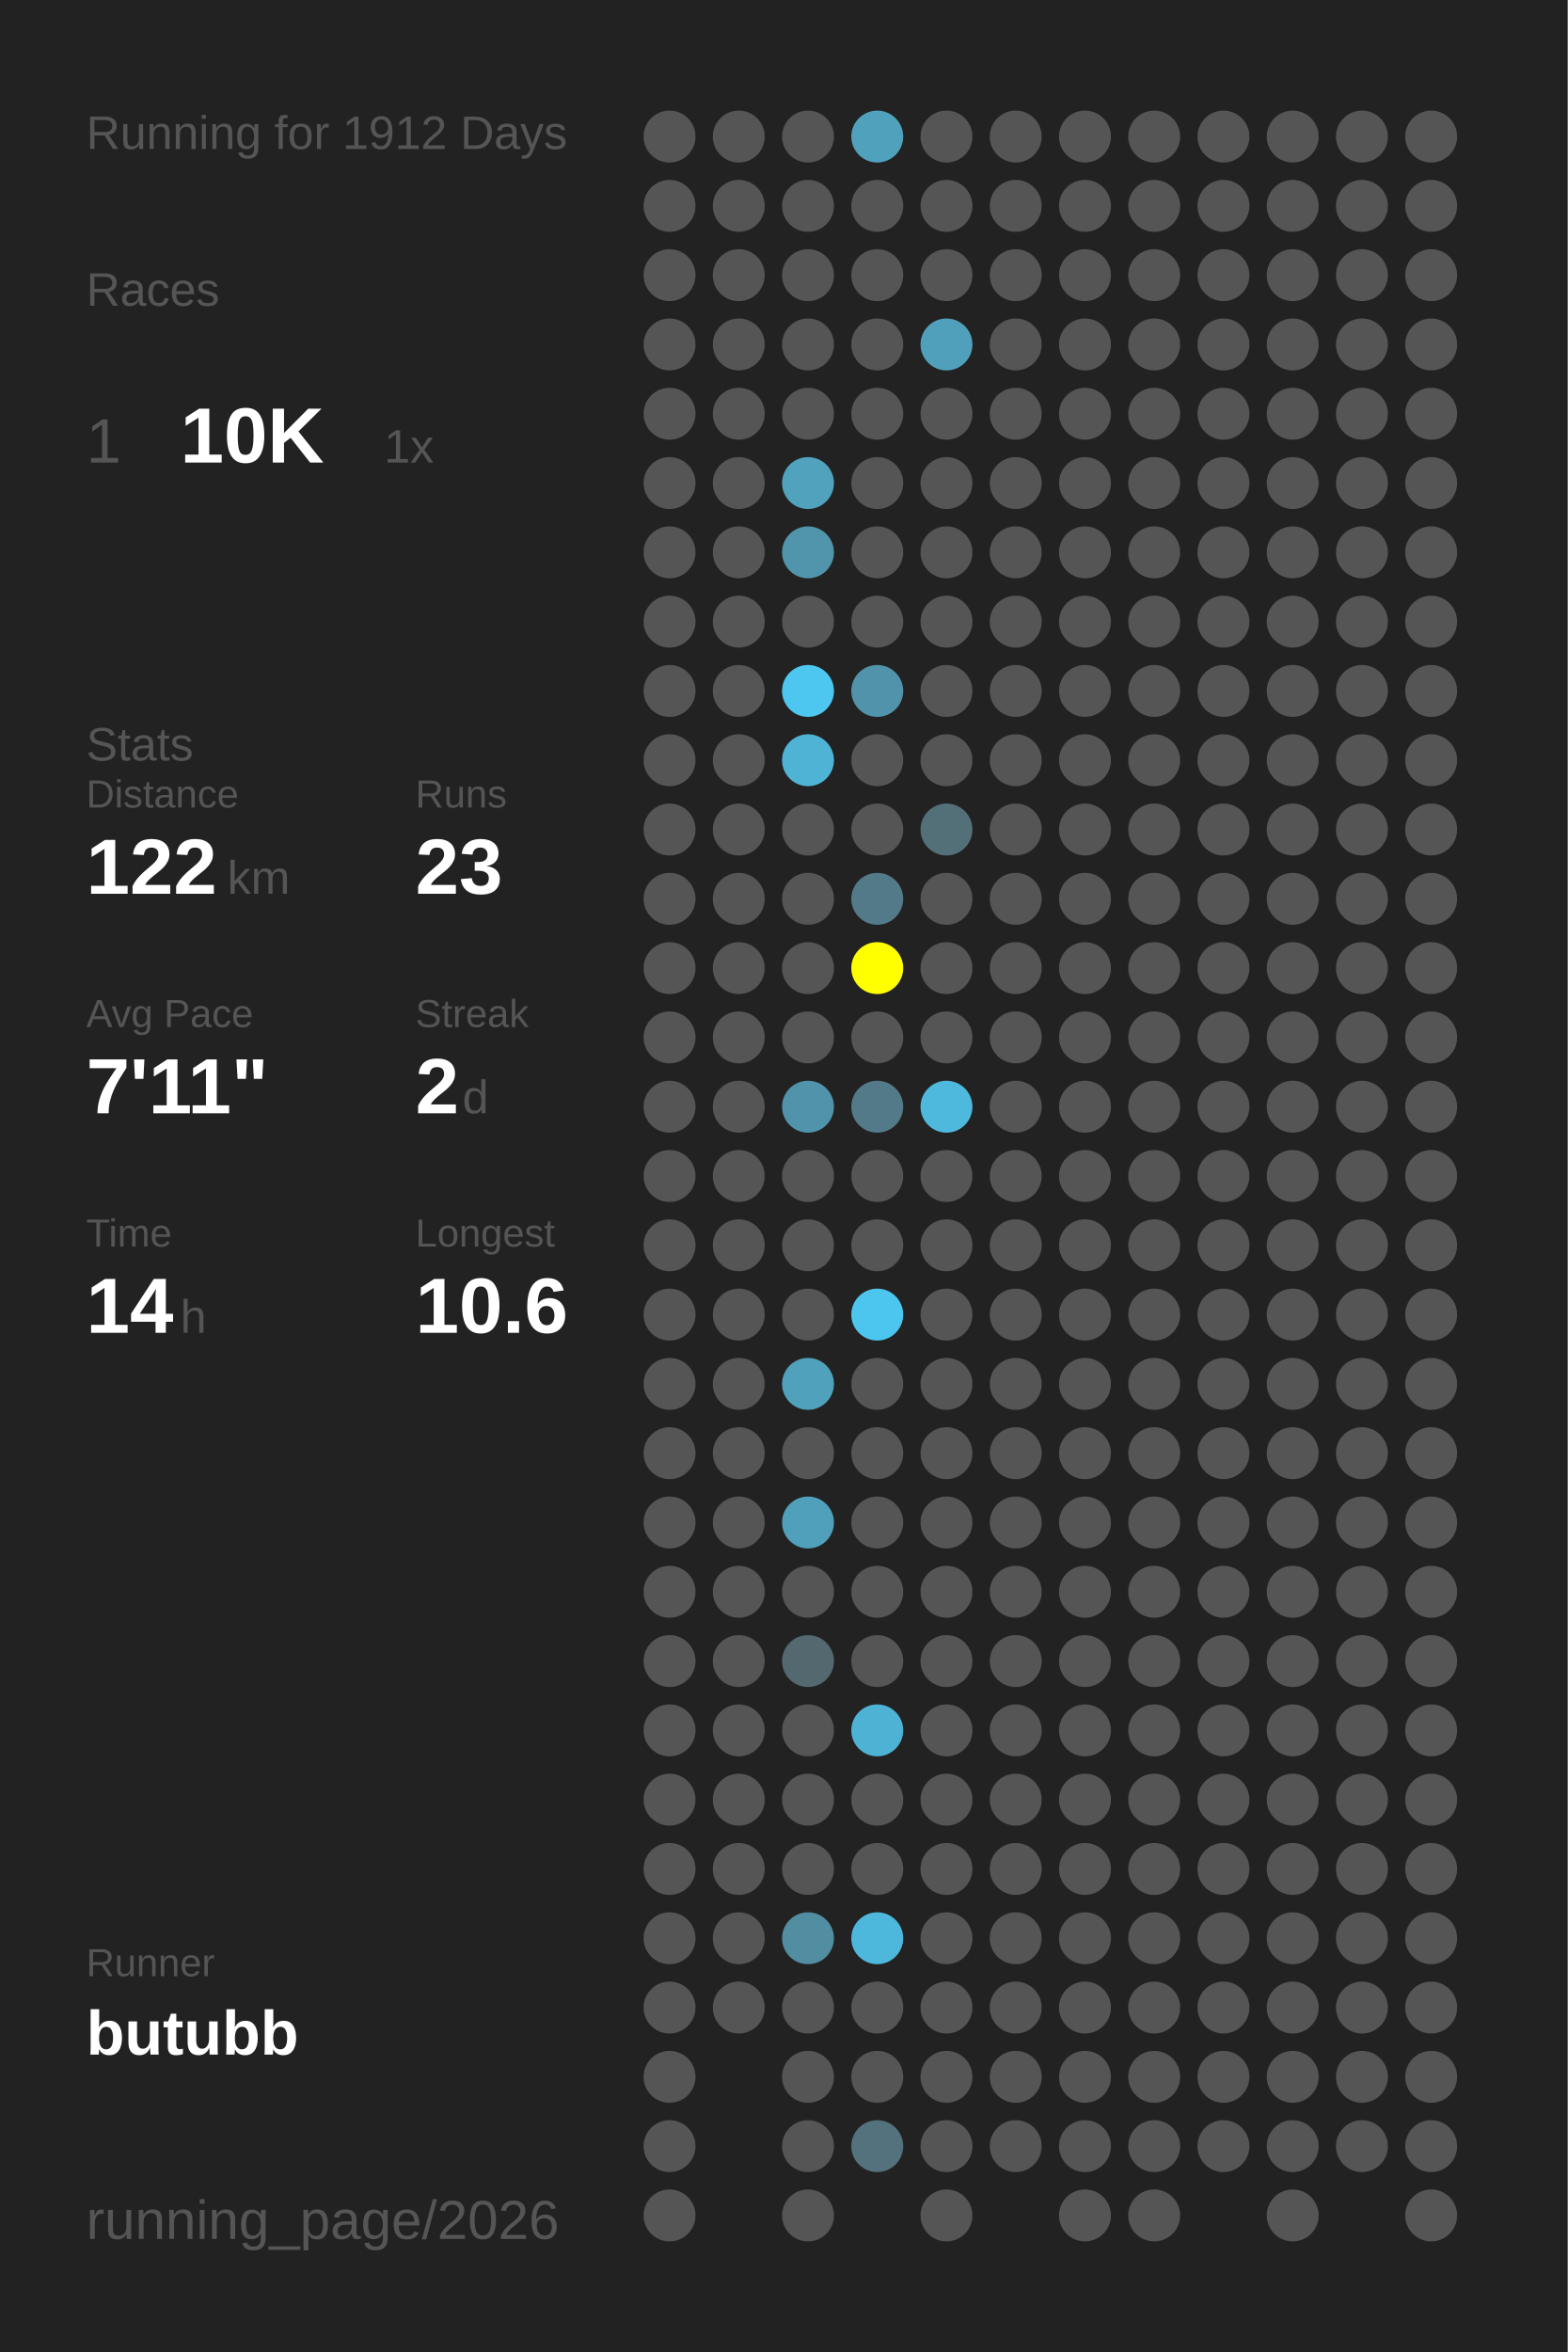
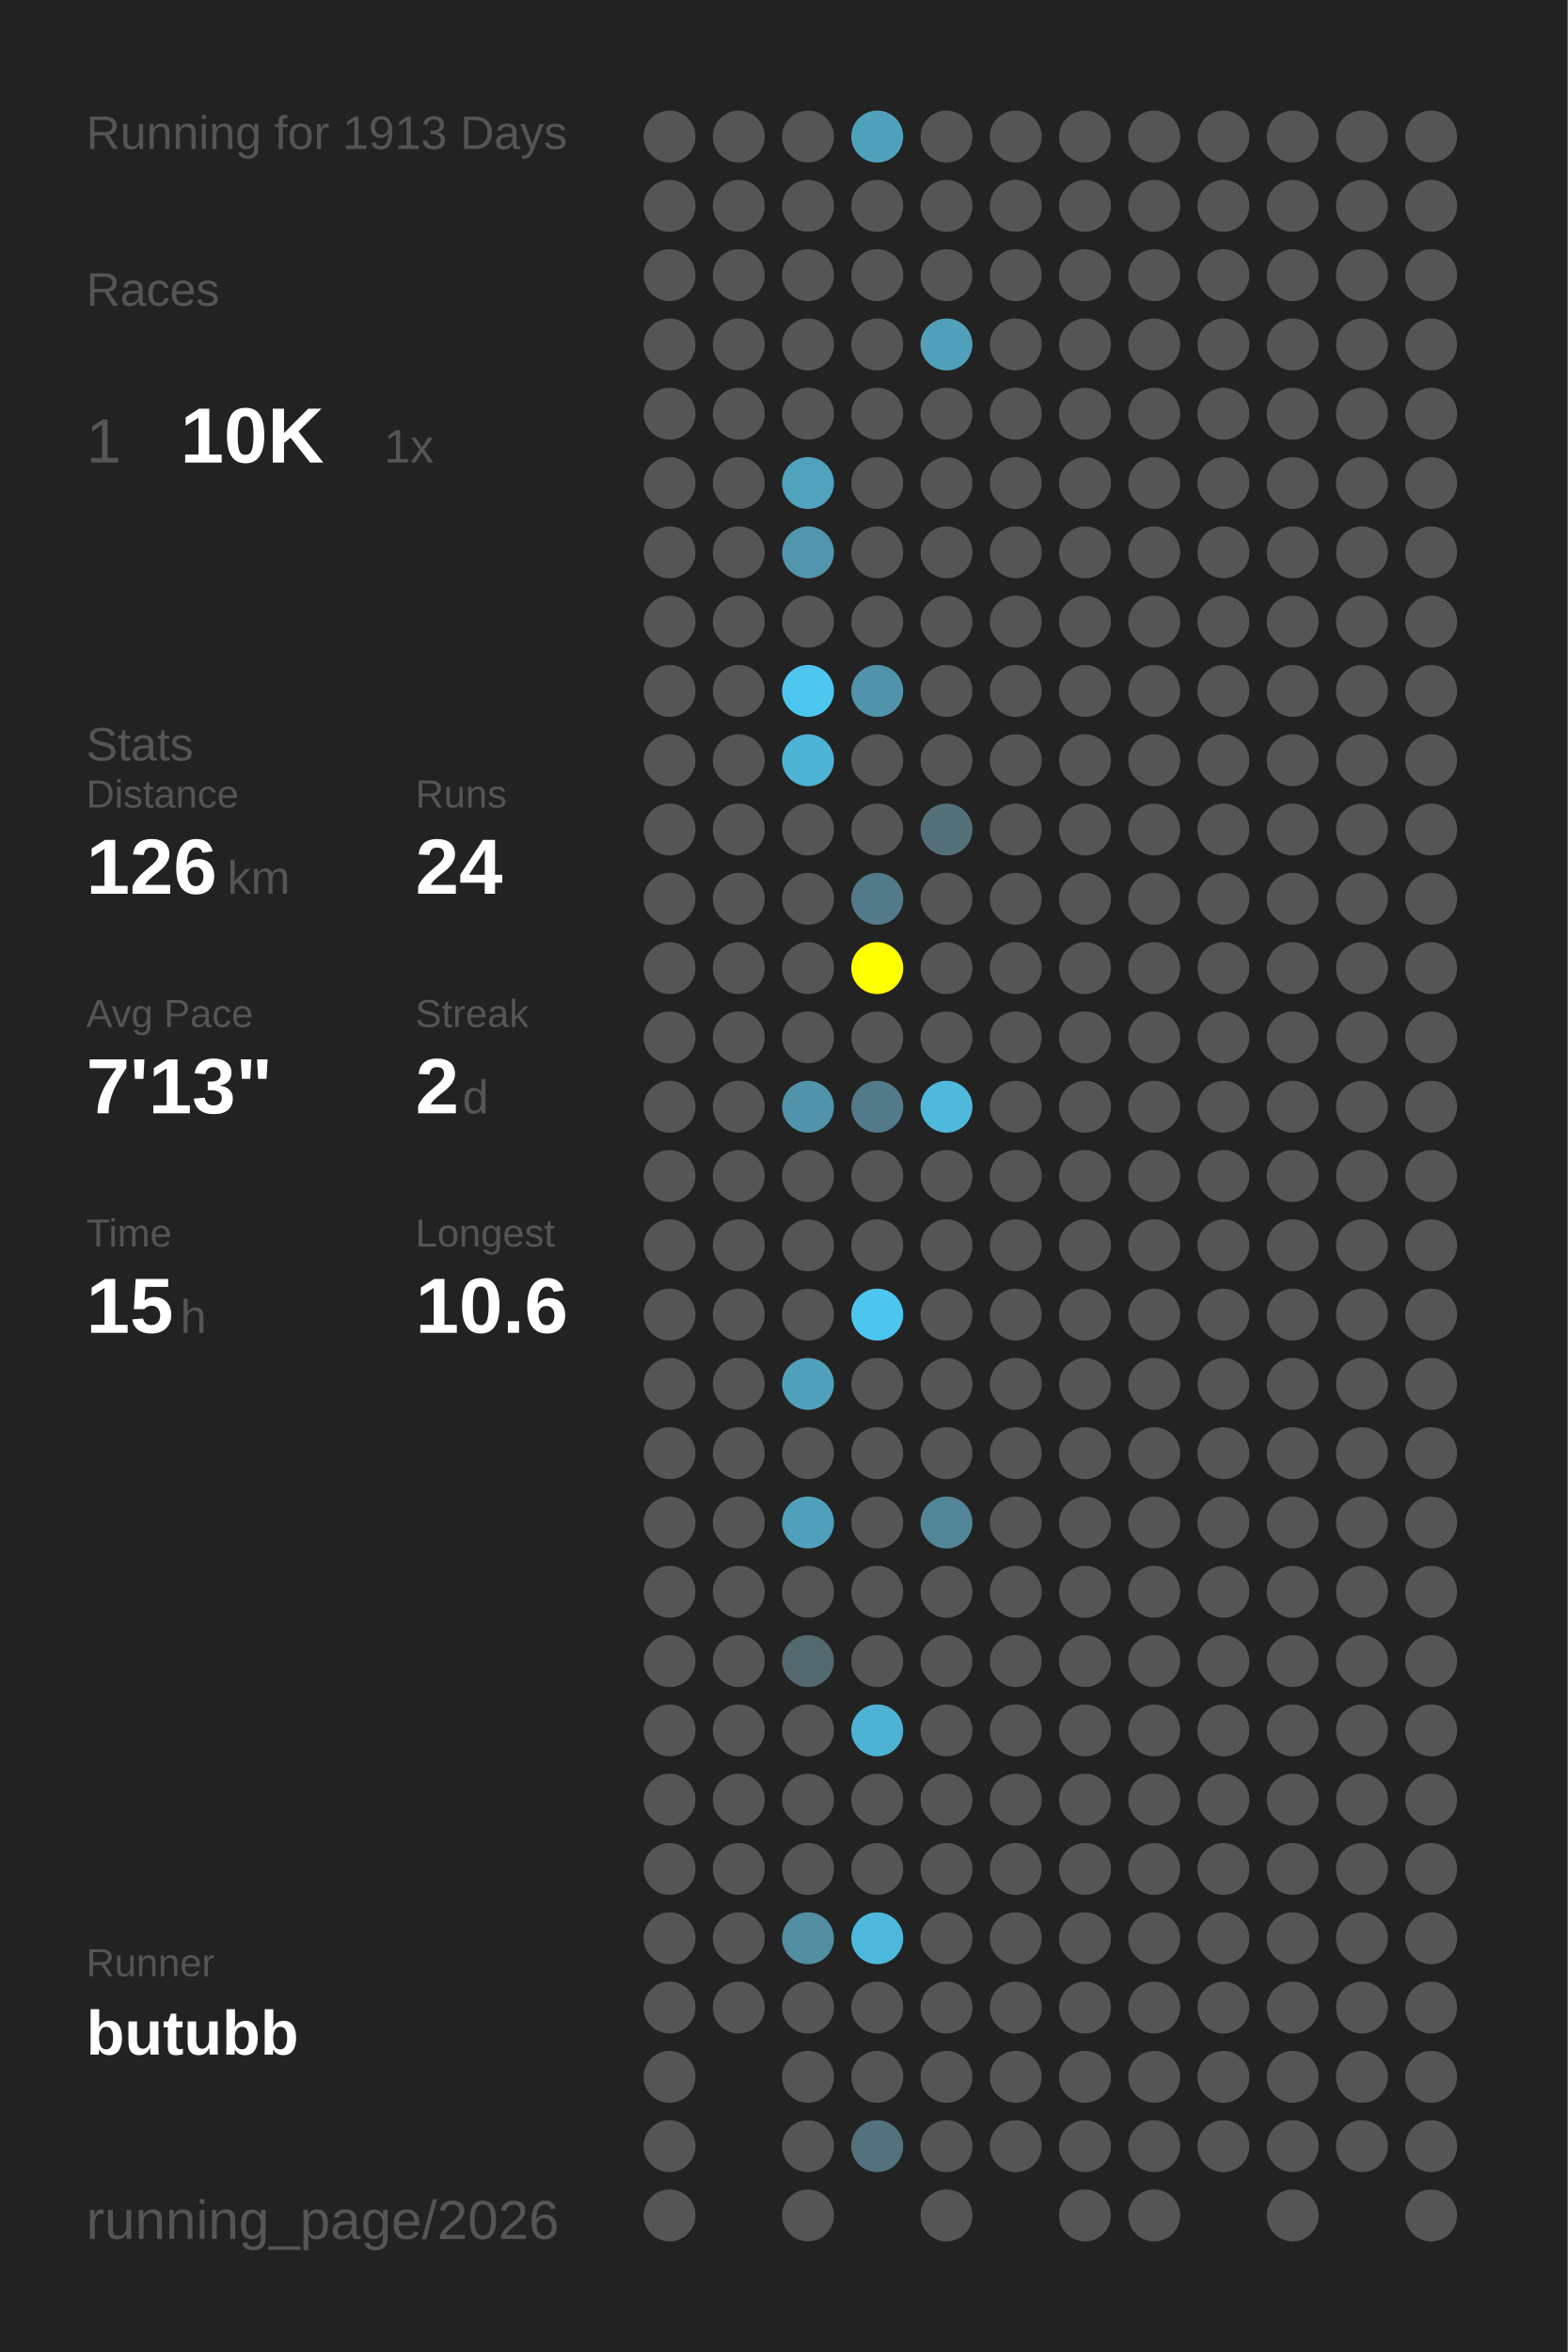
<svg xmlns="http://www.w3.org/2000/svg" baseProfile="full" height="300mm" version="1.1" viewBox="0,0,200,300" width="200mm">
  <defs />
  <rect fill="#222222" height="300" width="200" x="0" y="0" />
-   <text fill="#555555" style="font-size:6px; font-family:Arial;" x="11" y="19">Running for 1912 Days</text>
+   <text fill="#555555" style="font-size:6px; font-family:Arial;" x="11" y="19">Running for 1913 Days</text>
  <text fill="#555555" style="font-size:6px; font-family:Arial;" x="11" y="39">Races</text>
  <text fill="#555555" style="font-size:8px; font-family:Arial;" x="11" y="59">1</text>
  <text fill="#FFFFFF" style="font-size:10px; font-family:Arial; font-weight:bold;" x="23" y="59">10K</text>
  <text fill="#555555" style="font-size:6px; font-family:Arial;" x="49" y="59">1x</text>
  <text fill="#555555" style="font-size:6px; font-family:Arial;" x="11" y="97">Stats</text>
  <text fill="#555555" style="font-size:5px; font-family:Arial;" x="11" y="103">Distance</text>
-   <text fill="#FFFFFF" style="font-size:10px; font-family:Arial; font-weight:bold;" x="11" y="114">122</text>
+   <text fill="#FFFFFF" style="font-size:10px; font-family:Arial; font-weight:bold;" x="11" y="114">126</text>
  <text fill="#555555" style="font-size:6px; font-family:Arial;" x="29" y="114">km</text>
  <text fill="#555555" style="font-size:5px; font-family:Arial;" x="53" y="103">Runs</text>
-   <text fill="#FFFFFF" style="font-size:10px; font-family:Arial; font-weight:bold;" x="53" y="114">23</text>
+   <text fill="#FFFFFF" style="font-size:10px; font-family:Arial; font-weight:bold;" x="53" y="114">24</text>
  <text fill="#555555" style="font-size:5px; font-family:Arial;" x="11" y="131">Avg Pace</text>
-   <text fill="#FFFFFF" style="font-size:10px; font-family:Arial; font-weight:bold;" x="11" y="142">7'11"</text>
+   <text fill="#FFFFFF" style="font-size:10px; font-family:Arial; font-weight:bold;" x="11" y="142">7'13"</text>
  <text fill="#555555" style="font-size:5px; font-family:Arial;" x="53" y="131">Streak</text>
  <text fill="#FFFFFF" style="font-size:10px; font-family:Arial; font-weight:bold;" x="53" y="142">2</text>
  <text fill="#555555" style="font-size:6px; font-family:Arial;" x="59" y="142">d</text>
  <text fill="#555555" style="font-size:5px; font-family:Arial;" x="11" y="159">Time</text>
-   <text fill="#FFFFFF" style="font-size:10px; font-family:Arial; font-weight:bold;" x="11" y="170">14</text>
+   <text fill="#FFFFFF" style="font-size:10px; font-family:Arial; font-weight:bold;" x="11" y="170">15</text>
  <text fill="#555555" style="font-size:6px; font-family:Arial;" x="23" y="170">h</text>
  <text fill="#555555" style="font-size:5px; font-family:Arial;" x="53" y="159">Longest</text>
  <text fill="#FFFFFF" style="font-size:10px; font-family:Arial; font-weight:bold;" x="53" y="170">10.6</text>
  <text fill="#555555" style="font-size:5px; font-family:Arial;" x="11" y="252.065">Runner</text>
  <text fill="#FFFFFF" style="font-size:8px; font-family:Arial; font-weight:bold;" x="11" y="262.065">butubb</text>
  <text fill="#555555" style="font-size:7px; font-family:Arial;" x="11" y="285.581">running_page/2026</text>
  <circle cx="85.417" cy="17.419" fill="#555555" r="3.312" />
  <circle cx="85.417" cy="26.258" fill="#555555" r="3.312" />
  <circle cx="85.417" cy="35.097" fill="#555555" r="3.312" />
  <circle cx="85.417" cy="43.935" fill="#555555" r="3.312" />
  <circle cx="85.417" cy="52.774" fill="#555555" r="3.312" />
  <circle cx="85.417" cy="61.613" fill="#555555" r="3.312" />
  <circle cx="85.417" cy="70.452" fill="#555555" r="3.312" />
  <circle cx="85.417" cy="79.29" fill="#555555" r="3.312" />
  <circle cx="85.417" cy="88.129" fill="#555555" r="3.312" />
  <circle cx="85.417" cy="96.968" fill="#555555" r="3.312" />
  <circle cx="85.417" cy="105.806" fill="#555555" r="3.312" />
  <circle cx="85.417" cy="114.645" fill="#555555" r="3.312" />
  <circle cx="85.417" cy="123.484" fill="#555555" r="3.312" />
  <circle cx="85.417" cy="132.323" fill="#555555" r="3.312" />
  <circle cx="85.417" cy="141.161" fill="#555555" r="3.312" />
  <circle cx="85.417" cy="150" fill="#555555" r="3.312" />
  <circle cx="85.417" cy="158.839" fill="#555555" r="3.312" />
  <circle cx="85.417" cy="167.677" fill="#555555" r="3.312" />
  <circle cx="85.417" cy="176.516" fill="#555555" r="3.312" />
  <circle cx="85.417" cy="185.355" fill="#555555" r="3.312" />
  <circle cx="85.417" cy="194.194" fill="#555555" r="3.312" />
  <circle cx="85.417" cy="203.032" fill="#555555" r="3.312" />
  <circle cx="85.417" cy="211.871" fill="#555555" r="3.312" />
  <circle cx="85.417" cy="220.71" fill="#555555" r="3.312" />
  <circle cx="85.417" cy="229.548" fill="#555555" r="3.312" />
  <circle cx="85.417" cy="238.387" fill="#555555" r="3.312" />
  <circle cx="85.417" cy="247.226" fill="#555555" r="3.312" />
  <circle cx="85.417" cy="256.065" fill="#555555" r="3.312" />
  <circle cx="85.417" cy="264.903" fill="#555555" r="3.312" />
  <circle cx="85.417" cy="273.742" fill="#555555" r="3.312" />
  <circle cx="85.417" cy="282.581" fill="#555555" r="3.312" />
  <circle cx="94.25" cy="17.419" fill="#555555" r="3.312" />
  <circle cx="94.25" cy="26.258" fill="#555555" r="3.312" />
  <circle cx="94.25" cy="35.097" fill="#555555" r="3.312" />
  <circle cx="94.25" cy="43.935" fill="#555555" r="3.312" />
  <circle cx="94.25" cy="52.774" fill="#555555" r="3.312" />
  <circle cx="94.25" cy="61.613" fill="#555555" r="3.312" />
  <circle cx="94.25" cy="70.452" fill="#555555" r="3.312" />
  <circle cx="94.25" cy="79.29" fill="#555555" r="3.312" />
  <circle cx="94.25" cy="88.129" fill="#555555" r="3.312" />
  <circle cx="94.25" cy="96.968" fill="#555555" r="3.312" />
  <circle cx="94.25" cy="105.806" fill="#555555" r="3.312" />
  <circle cx="94.25" cy="114.645" fill="#555555" r="3.312" />
  <circle cx="94.25" cy="123.484" fill="#555555" r="3.312" />
  <circle cx="94.25" cy="132.323" fill="#555555" r="3.312" />
  <circle cx="94.25" cy="141.161" fill="#555555" r="3.312" />
  <circle cx="94.25" cy="150" fill="#555555" r="3.312" />
  <circle cx="94.25" cy="158.839" fill="#555555" r="3.312" />
  <circle cx="94.25" cy="167.677" fill="#555555" r="3.312" />
  <circle cx="94.25" cy="176.516" fill="#555555" r="3.312" />
  <circle cx="94.25" cy="185.355" fill="#555555" r="3.312" />
  <circle cx="94.25" cy="194.194" fill="#555555" r="3.312" />
  <circle cx="94.25" cy="203.032" fill="#555555" r="3.312" />
  <circle cx="94.25" cy="211.871" fill="#555555" r="3.312" />
  <circle cx="94.25" cy="220.71" fill="#555555" r="3.312" />
  <circle cx="94.25" cy="229.548" fill="#555555" r="3.312" />
  <circle cx="94.25" cy="238.387" fill="#555555" r="3.312" />
  <circle cx="94.25" cy="247.226" fill="#555555" r="3.312" />
  <circle cx="94.25" cy="256.065" fill="#555555" r="3.312" />
  <circle cx="103.083" cy="17.419" fill="#555555" r="3.312" />
  <circle cx="103.083" cy="26.258" fill="#555555" r="3.312" />
  <circle cx="103.083" cy="35.097" fill="#555555" r="3.312" />
  <circle cx="103.083" cy="43.935" fill="#555555" r="3.312" />
  <circle cx="103.083" cy="52.774" fill="#555555" r="3.312" />
  <circle cx="103.083" cy="61.613" fill="#50a2bd" r="3.312" />
  <circle cx="103.083" cy="70.452" fill="#5095ac" r="3.312" />
  <circle cx="103.083" cy="79.29" fill="#555555" r="3.312" />
  <circle cx="103.083" cy="88.129" fill="#4dc7f0" r="3.312" />
  <circle cx="103.083" cy="96.968" fill="#4eb3d5" r="3.312" />
  <circle cx="103.083" cy="105.806" fill="#555555" r="3.312" />
  <circle cx="103.083" cy="114.645" fill="#555555" r="3.312" />
  <circle cx="103.083" cy="123.484" fill="#555555" r="3.312" />
  <circle cx="103.083" cy="132.323" fill="#555555" r="3.312" />
  <circle cx="103.083" cy="141.161" fill="#5093aa" r="3.312" />
  <circle cx="103.083" cy="150" fill="#555555" r="3.312" />
  <circle cx="103.083" cy="158.839" fill="#555555" r="3.312" />
  <circle cx="103.083" cy="167.677" fill="#555555" r="3.312" />
  <circle cx="103.083" cy="176.516" fill="#50a1bc" r="3.312" />
  <circle cx="103.083" cy="185.355" fill="#555555" r="3.312" />
  <circle cx="103.083" cy="194.194" fill="#50a0bb" r="3.312" />
  <circle cx="103.083" cy="203.032" fill="#555555" r="3.312" />
  <circle cx="103.083" cy="211.871" fill="#53686f" r="3.312" />
  <circle cx="103.083" cy="220.71" fill="#555555" r="3.312" />
  <circle cx="103.083" cy="229.548" fill="#555555" r="3.312" />
  <circle cx="103.083" cy="238.387" fill="#555555" r="3.312" />
  <circle cx="103.083" cy="247.226" fill="#518ea2" r="3.312" />
  <circle cx="103.083" cy="256.065" fill="#555555" r="3.312" />
  <circle cx="103.083" cy="264.903" fill="#555555" r="3.312" />
  <circle cx="103.083" cy="273.742" fill="#555555" r="3.312" />
  <circle cx="103.083" cy="282.581" fill="#555555" r="3.312" />
  <circle cx="111.917" cy="17.419" fill="#50a1bc" r="3.312" />
  <circle cx="111.917" cy="26.258" fill="#555555" r="3.312" />
  <circle cx="111.917" cy="35.097" fill="#555555" r="3.312" />
  <circle cx="111.917" cy="43.935" fill="#555555" r="3.312" />
  <circle cx="111.917" cy="52.774" fill="#555555" r="3.312" />
  <circle cx="111.917" cy="61.613" fill="#555555" r="3.312" />
  <circle cx="111.917" cy="70.452" fill="#555555" r="3.312" />
  <circle cx="111.917" cy="79.29" fill="#555555" r="3.312" />
  <circle cx="111.917" cy="88.129" fill="#5093aa" r="3.312" />
  <circle cx="111.917" cy="96.968" fill="#555555" r="3.312" />
  <circle cx="111.917" cy="105.806" fill="#555555" r="3.312" />
  <circle cx="111.917" cy="114.645" fill="#527a88" r="3.312" />
  <circle cx="111.917" cy="123.484" fill="#FFFF00" r="3.312" />
  <circle cx="111.917" cy="132.323" fill="#555555" r="3.312" />
  <circle cx="111.917" cy="141.161" fill="#527a88" r="3.312" />
  <circle cx="111.917" cy="150" fill="#555555" r="3.312" />
  <circle cx="111.917" cy="158.839" fill="#555555" r="3.312" />
  <circle cx="111.917" cy="167.677" fill="#4dc6ef" r="3.312" />
  <circle cx="111.917" cy="176.516" fill="#555555" r="3.312" />
  <circle cx="111.917" cy="185.355" fill="#555555" r="3.312" />
  <circle cx="111.917" cy="194.194" fill="#555555" r="3.312" />
  <circle cx="111.917" cy="203.032" fill="#555555" r="3.312" />
  <circle cx="111.917" cy="211.871" fill="#555555" r="3.312" />
  <circle cx="111.917" cy="220.71" fill="#4eb2d4" r="3.312" />
  <circle cx="111.917" cy="229.548" fill="#555555" r="3.312" />
  <circle cx="111.917" cy="238.387" fill="#555555" r="3.312" />
  <circle cx="111.917" cy="247.226" fill="#4eb8dc" r="3.312" />
  <circle cx="111.917" cy="256.065" fill="#555555" r="3.312" />
  <circle cx="111.917" cy="264.903" fill="#555555" r="3.312" />
  <circle cx="111.917" cy="273.742" fill="#53727d" r="3.312" />
  <circle cx="120.75" cy="17.419" fill="#555555" r="3.312" />
  <circle cx="120.75" cy="26.258" fill="#555555" r="3.312" />
  <circle cx="120.75" cy="35.097" fill="#555555" r="3.312" />
  <circle cx="120.75" cy="43.935" fill="#50a0bb" r="3.312" />
  <circle cx="120.75" cy="52.774" fill="#555555" r="3.312" />
  <circle cx="120.75" cy="61.613" fill="#555555" r="3.312" />
  <circle cx="120.75" cy="70.452" fill="#555555" r="3.312" />
  <circle cx="120.75" cy="79.29" fill="#555555" r="3.312" />
  <circle cx="120.75" cy="88.129" fill="#555555" r="3.312" />
  <circle cx="120.75" cy="96.968" fill="#555555" r="3.312" />
  <circle cx="120.75" cy="105.806" fill="#537079" r="3.312" />
  <circle cx="120.75" cy="114.645" fill="#555555" r="3.312" />
  <circle cx="120.75" cy="123.484" fill="#555555" r="3.312" />
  <circle cx="120.75" cy="132.323" fill="#555555" r="3.312" />
  <circle cx="120.75" cy="141.161" fill="#4eb9dd" r="3.312" />
  <circle cx="120.75" cy="150" fill="#555555" r="3.312" />
  <circle cx="120.75" cy="158.839" fill="#555555" r="3.312" />
  <circle cx="120.75" cy="167.677" fill="#555555" r="3.312" />
  <circle cx="120.75" cy="176.516" fill="#555555" r="3.312" />
  <circle cx="120.75" cy="185.355" fill="#555555" r="3.312" />
-   <circle cx="120.75" cy="194.194" fill="#555555" r="3.312" />
+   <circle cx="120.75" cy="194.194" fill="#518698" r="3.312" />
  <circle cx="120.75" cy="203.032" fill="#555555" r="3.312" />
  <circle cx="120.75" cy="211.871" fill="#555555" r="3.312" />
  <circle cx="120.75" cy="220.71" fill="#555555" r="3.312" />
  <circle cx="120.75" cy="229.548" fill="#555555" r="3.312" />
  <circle cx="120.75" cy="238.387" fill="#555555" r="3.312" />
  <circle cx="120.75" cy="247.226" fill="#555555" r="3.312" />
  <circle cx="120.75" cy="256.065" fill="#555555" r="3.312" />
  <circle cx="120.75" cy="264.903" fill="#555555" r="3.312" />
  <circle cx="120.75" cy="273.742" fill="#555555" r="3.312" />
  <circle cx="120.75" cy="282.581" fill="#555555" r="3.312" />
  <circle cx="129.583" cy="17.419" fill="#555555" r="3.312" />
  <circle cx="129.583" cy="26.258" fill="#555555" r="3.312" />
  <circle cx="129.583" cy="35.097" fill="#555555" r="3.312" />
  <circle cx="129.583" cy="43.935" fill="#555555" r="3.312" />
  <circle cx="129.583" cy="52.774" fill="#555555" r="3.312" />
  <circle cx="129.583" cy="61.613" fill="#555555" r="3.312" />
  <circle cx="129.583" cy="70.452" fill="#555555" r="3.312" />
  <circle cx="129.583" cy="79.29" fill="#555555" r="3.312" />
  <circle cx="129.583" cy="88.129" fill="#555555" r="3.312" />
  <circle cx="129.583" cy="96.968" fill="#555555" r="3.312" />
  <circle cx="129.583" cy="105.806" fill="#555555" r="3.312" />
  <circle cx="129.583" cy="114.645" fill="#555555" r="3.312" />
  <circle cx="129.583" cy="123.484" fill="#555555" r="3.312" />
  <circle cx="129.583" cy="132.323" fill="#555555" r="3.312" />
  <circle cx="129.583" cy="141.161" fill="#555555" r="3.312" />
  <circle cx="129.583" cy="150" fill="#555555" r="3.312" />
  <circle cx="129.583" cy="158.839" fill="#555555" r="3.312" />
  <circle cx="129.583" cy="167.677" fill="#555555" r="3.312" />
  <circle cx="129.583" cy="176.516" fill="#555555" r="3.312" />
  <circle cx="129.583" cy="185.355" fill="#555555" r="3.312" />
  <circle cx="129.583" cy="194.194" fill="#555555" r="3.312" />
  <circle cx="129.583" cy="203.032" fill="#555555" r="3.312" />
  <circle cx="129.583" cy="211.871" fill="#555555" r="3.312" />
  <circle cx="129.583" cy="220.71" fill="#555555" r="3.312" />
  <circle cx="129.583" cy="229.548" fill="#555555" r="3.312" />
  <circle cx="129.583" cy="238.387" fill="#555555" r="3.312" />
  <circle cx="129.583" cy="247.226" fill="#555555" r="3.312" />
  <circle cx="129.583" cy="256.065" fill="#555555" r="3.312" />
  <circle cx="129.583" cy="264.903" fill="#555555" r="3.312" />
  <circle cx="129.583" cy="273.742" fill="#555555" r="3.312" />
  <circle cx="138.417" cy="17.419" fill="#555555" r="3.312" />
  <circle cx="138.417" cy="26.258" fill="#555555" r="3.312" />
  <circle cx="138.417" cy="35.097" fill="#555555" r="3.312" />
  <circle cx="138.417" cy="43.935" fill="#555555" r="3.312" />
  <circle cx="138.417" cy="52.774" fill="#555555" r="3.312" />
  <circle cx="138.417" cy="61.613" fill="#555555" r="3.312" />
  <circle cx="138.417" cy="70.452" fill="#555555" r="3.312" />
  <circle cx="138.417" cy="79.29" fill="#555555" r="3.312" />
  <circle cx="138.417" cy="88.129" fill="#555555" r="3.312" />
  <circle cx="138.417" cy="96.968" fill="#555555" r="3.312" />
  <circle cx="138.417" cy="105.806" fill="#555555" r="3.312" />
  <circle cx="138.417" cy="114.645" fill="#555555" r="3.312" />
  <circle cx="138.417" cy="123.484" fill="#555555" r="3.312" />
  <circle cx="138.417" cy="132.323" fill="#555555" r="3.312" />
  <circle cx="138.417" cy="141.161" fill="#555555" r="3.312" />
  <circle cx="138.417" cy="150" fill="#555555" r="3.312" />
  <circle cx="138.417" cy="158.839" fill="#555555" r="3.312" />
  <circle cx="138.417" cy="167.677" fill="#555555" r="3.312" />
  <circle cx="138.417" cy="176.516" fill="#555555" r="3.312" />
  <circle cx="138.417" cy="185.355" fill="#555555" r="3.312" />
  <circle cx="138.417" cy="194.194" fill="#555555" r="3.312" />
  <circle cx="138.417" cy="203.032" fill="#555555" r="3.312" />
  <circle cx="138.417" cy="211.871" fill="#555555" r="3.312" />
  <circle cx="138.417" cy="220.71" fill="#555555" r="3.312" />
  <circle cx="138.417" cy="229.548" fill="#555555" r="3.312" />
  <circle cx="138.417" cy="238.387" fill="#555555" r="3.312" />
  <circle cx="138.417" cy="247.226" fill="#555555" r="3.312" />
  <circle cx="138.417" cy="256.065" fill="#555555" r="3.312" />
  <circle cx="138.417" cy="264.903" fill="#555555" r="3.312" />
  <circle cx="138.417" cy="273.742" fill="#555555" r="3.312" />
  <circle cx="138.417" cy="282.581" fill="#555555" r="3.312" />
  <circle cx="147.25" cy="17.419" fill="#555555" r="3.312" />
  <circle cx="147.25" cy="26.258" fill="#555555" r="3.312" />
  <circle cx="147.25" cy="35.097" fill="#555555" r="3.312" />
  <circle cx="147.25" cy="43.935" fill="#555555" r="3.312" />
  <circle cx="147.25" cy="52.774" fill="#555555" r="3.312" />
  <circle cx="147.25" cy="61.613" fill="#555555" r="3.312" />
  <circle cx="147.25" cy="70.452" fill="#555555" r="3.312" />
  <circle cx="147.25" cy="79.29" fill="#555555" r="3.312" />
  <circle cx="147.25" cy="88.129" fill="#555555" r="3.312" />
  <circle cx="147.25" cy="96.968" fill="#555555" r="3.312" />
  <circle cx="147.25" cy="105.806" fill="#555555" r="3.312" />
  <circle cx="147.25" cy="114.645" fill="#555555" r="3.312" />
  <circle cx="147.25" cy="123.484" fill="#555555" r="3.312" />
  <circle cx="147.25" cy="132.323" fill="#555555" r="3.312" />
  <circle cx="147.25" cy="141.161" fill="#555555" r="3.312" />
  <circle cx="147.25" cy="150" fill="#555555" r="3.312" />
  <circle cx="147.25" cy="158.839" fill="#555555" r="3.312" />
  <circle cx="147.25" cy="167.677" fill="#555555" r="3.312" />
  <circle cx="147.25" cy="176.516" fill="#555555" r="3.312" />
  <circle cx="147.25" cy="185.355" fill="#555555" r="3.312" />
  <circle cx="147.25" cy="194.194" fill="#555555" r="3.312" />
  <circle cx="147.25" cy="203.032" fill="#555555" r="3.312" />
  <circle cx="147.25" cy="211.871" fill="#555555" r="3.312" />
  <circle cx="147.25" cy="220.71" fill="#555555" r="3.312" />
  <circle cx="147.25" cy="229.548" fill="#555555" r="3.312" />
  <circle cx="147.25" cy="238.387" fill="#555555" r="3.312" />
  <circle cx="147.25" cy="247.226" fill="#555555" r="3.312" />
  <circle cx="147.25" cy="256.065" fill="#555555" r="3.312" />
  <circle cx="147.25" cy="264.903" fill="#555555" r="3.312" />
  <circle cx="147.25" cy="273.742" fill="#555555" r="3.312" />
  <circle cx="147.25" cy="282.581" fill="#555555" r="3.312" />
  <circle cx="156.083" cy="17.419" fill="#555555" r="3.312" />
  <circle cx="156.083" cy="26.258" fill="#555555" r="3.312" />
  <circle cx="156.083" cy="35.097" fill="#555555" r="3.312" />
  <circle cx="156.083" cy="43.935" fill="#555555" r="3.312" />
  <circle cx="156.083" cy="52.774" fill="#555555" r="3.312" />
  <circle cx="156.083" cy="61.613" fill="#555555" r="3.312" />
  <circle cx="156.083" cy="70.452" fill="#555555" r="3.312" />
  <circle cx="156.083" cy="79.29" fill="#555555" r="3.312" />
  <circle cx="156.083" cy="88.129" fill="#555555" r="3.312" />
  <circle cx="156.083" cy="96.968" fill="#555555" r="3.312" />
  <circle cx="156.083" cy="105.806" fill="#555555" r="3.312" />
  <circle cx="156.083" cy="114.645" fill="#555555" r="3.312" />
  <circle cx="156.083" cy="123.484" fill="#555555" r="3.312" />
  <circle cx="156.083" cy="132.323" fill="#555555" r="3.312" />
  <circle cx="156.083" cy="141.161" fill="#555555" r="3.312" />
  <circle cx="156.083" cy="150" fill="#555555" r="3.312" />
  <circle cx="156.083" cy="158.839" fill="#555555" r="3.312" />
  <circle cx="156.083" cy="167.677" fill="#555555" r="3.312" />
  <circle cx="156.083" cy="176.516" fill="#555555" r="3.312" />
  <circle cx="156.083" cy="185.355" fill="#555555" r="3.312" />
  <circle cx="156.083" cy="194.194" fill="#555555" r="3.312" />
  <circle cx="156.083" cy="203.032" fill="#555555" r="3.312" />
  <circle cx="156.083" cy="211.871" fill="#555555" r="3.312" />
  <circle cx="156.083" cy="220.71" fill="#555555" r="3.312" />
  <circle cx="156.083" cy="229.548" fill="#555555" r="3.312" />
  <circle cx="156.083" cy="238.387" fill="#555555" r="3.312" />
  <circle cx="156.083" cy="247.226" fill="#555555" r="3.312" />
  <circle cx="156.083" cy="256.065" fill="#555555" r="3.312" />
  <circle cx="156.083" cy="264.903" fill="#555555" r="3.312" />
  <circle cx="156.083" cy="273.742" fill="#555555" r="3.312" />
  <circle cx="164.917" cy="17.419" fill="#555555" r="3.312" />
  <circle cx="164.917" cy="26.258" fill="#555555" r="3.312" />
  <circle cx="164.917" cy="35.097" fill="#555555" r="3.312" />
  <circle cx="164.917" cy="43.935" fill="#555555" r="3.312" />
  <circle cx="164.917" cy="52.774" fill="#555555" r="3.312" />
  <circle cx="164.917" cy="61.613" fill="#555555" r="3.312" />
  <circle cx="164.917" cy="70.452" fill="#555555" r="3.312" />
  <circle cx="164.917" cy="79.29" fill="#555555" r="3.312" />
  <circle cx="164.917" cy="88.129" fill="#555555" r="3.312" />
  <circle cx="164.917" cy="96.968" fill="#555555" r="3.312" />
  <circle cx="164.917" cy="105.806" fill="#555555" r="3.312" />
  <circle cx="164.917" cy="114.645" fill="#555555" r="3.312" />
  <circle cx="164.917" cy="123.484" fill="#555555" r="3.312" />
  <circle cx="164.917" cy="132.323" fill="#555555" r="3.312" />
  <circle cx="164.917" cy="141.161" fill="#555555" r="3.312" />
  <circle cx="164.917" cy="150" fill="#555555" r="3.312" />
  <circle cx="164.917" cy="158.839" fill="#555555" r="3.312" />
  <circle cx="164.917" cy="167.677" fill="#555555" r="3.312" />
  <circle cx="164.917" cy="176.516" fill="#555555" r="3.312" />
  <circle cx="164.917" cy="185.355" fill="#555555" r="3.312" />
  <circle cx="164.917" cy="194.194" fill="#555555" r="3.312" />
  <circle cx="164.917" cy="203.032" fill="#555555" r="3.312" />
  <circle cx="164.917" cy="211.871" fill="#555555" r="3.312" />
  <circle cx="164.917" cy="220.71" fill="#555555" r="3.312" />
  <circle cx="164.917" cy="229.548" fill="#555555" r="3.312" />
  <circle cx="164.917" cy="238.387" fill="#555555" r="3.312" />
  <circle cx="164.917" cy="247.226" fill="#555555" r="3.312" />
  <circle cx="164.917" cy="256.065" fill="#555555" r="3.312" />
  <circle cx="164.917" cy="264.903" fill="#555555" r="3.312" />
  <circle cx="164.917" cy="273.742" fill="#555555" r="3.312" />
  <circle cx="164.917" cy="282.581" fill="#555555" r="3.312" />
  <circle cx="173.75" cy="17.419" fill="#555555" r="3.312" />
  <circle cx="173.75" cy="26.258" fill="#555555" r="3.312" />
  <circle cx="173.75" cy="35.097" fill="#555555" r="3.312" />
  <circle cx="173.75" cy="43.935" fill="#555555" r="3.312" />
  <circle cx="173.75" cy="52.774" fill="#555555" r="3.312" />
  <circle cx="173.75" cy="61.613" fill="#555555" r="3.312" />
  <circle cx="173.75" cy="70.452" fill="#555555" r="3.312" />
  <circle cx="173.75" cy="79.29" fill="#555555" r="3.312" />
  <circle cx="173.75" cy="88.129" fill="#555555" r="3.312" />
  <circle cx="173.75" cy="96.968" fill="#555555" r="3.312" />
  <circle cx="173.75" cy="105.806" fill="#555555" r="3.312" />
  <circle cx="173.75" cy="114.645" fill="#555555" r="3.312" />
  <circle cx="173.75" cy="123.484" fill="#555555" r="3.312" />
  <circle cx="173.75" cy="132.323" fill="#555555" r="3.312" />
  <circle cx="173.75" cy="141.161" fill="#555555" r="3.312" />
  <circle cx="173.75" cy="150" fill="#555555" r="3.312" />
  <circle cx="173.75" cy="158.839" fill="#555555" r="3.312" />
  <circle cx="173.75" cy="167.677" fill="#555555" r="3.312" />
  <circle cx="173.75" cy="176.516" fill="#555555" r="3.312" />
  <circle cx="173.75" cy="185.355" fill="#555555" r="3.312" />
  <circle cx="173.75" cy="194.194" fill="#555555" r="3.312" />
  <circle cx="173.75" cy="203.032" fill="#555555" r="3.312" />
  <circle cx="173.75" cy="211.871" fill="#555555" r="3.312" />
  <circle cx="173.75" cy="220.71" fill="#555555" r="3.312" />
  <circle cx="173.75" cy="229.548" fill="#555555" r="3.312" />
  <circle cx="173.75" cy="238.387" fill="#555555" r="3.312" />
  <circle cx="173.75" cy="247.226" fill="#555555" r="3.312" />
  <circle cx="173.75" cy="256.065" fill="#555555" r="3.312" />
  <circle cx="173.75" cy="264.903" fill="#555555" r="3.312" />
  <circle cx="173.75" cy="273.742" fill="#555555" r="3.312" />
  <circle cx="182.583" cy="17.419" fill="#555555" r="3.312" />
  <circle cx="182.583" cy="26.258" fill="#555555" r="3.312" />
  <circle cx="182.583" cy="35.097" fill="#555555" r="3.312" />
  <circle cx="182.583" cy="43.935" fill="#555555" r="3.312" />
  <circle cx="182.583" cy="52.774" fill="#555555" r="3.312" />
  <circle cx="182.583" cy="61.613" fill="#555555" r="3.312" />
  <circle cx="182.583" cy="70.452" fill="#555555" r="3.312" />
  <circle cx="182.583" cy="79.29" fill="#555555" r="3.312" />
  <circle cx="182.583" cy="88.129" fill="#555555" r="3.312" />
  <circle cx="182.583" cy="96.968" fill="#555555" r="3.312" />
  <circle cx="182.583" cy="105.806" fill="#555555" r="3.312" />
  <circle cx="182.583" cy="114.645" fill="#555555" r="3.312" />
  <circle cx="182.583" cy="123.484" fill="#555555" r="3.312" />
  <circle cx="182.583" cy="132.323" fill="#555555" r="3.312" />
  <circle cx="182.583" cy="141.161" fill="#555555" r="3.312" />
  <circle cx="182.583" cy="150" fill="#555555" r="3.312" />
  <circle cx="182.583" cy="158.839" fill="#555555" r="3.312" />
  <circle cx="182.583" cy="167.677" fill="#555555" r="3.312" />
  <circle cx="182.583" cy="176.516" fill="#555555" r="3.312" />
  <circle cx="182.583" cy="185.355" fill="#555555" r="3.312" />
  <circle cx="182.583" cy="194.194" fill="#555555" r="3.312" />
  <circle cx="182.583" cy="203.032" fill="#555555" r="3.312" />
  <circle cx="182.583" cy="211.871" fill="#555555" r="3.312" />
  <circle cx="182.583" cy="220.71" fill="#555555" r="3.312" />
  <circle cx="182.583" cy="229.548" fill="#555555" r="3.312" />
  <circle cx="182.583" cy="238.387" fill="#555555" r="3.312" />
  <circle cx="182.583" cy="247.226" fill="#555555" r="3.312" />
  <circle cx="182.583" cy="256.065" fill="#555555" r="3.312" />
  <circle cx="182.583" cy="264.903" fill="#555555" r="3.312" />
  <circle cx="182.583" cy="273.742" fill="#555555" r="3.312" />
  <circle cx="182.583" cy="282.581" fill="#555555" r="3.312" />
</svg>
